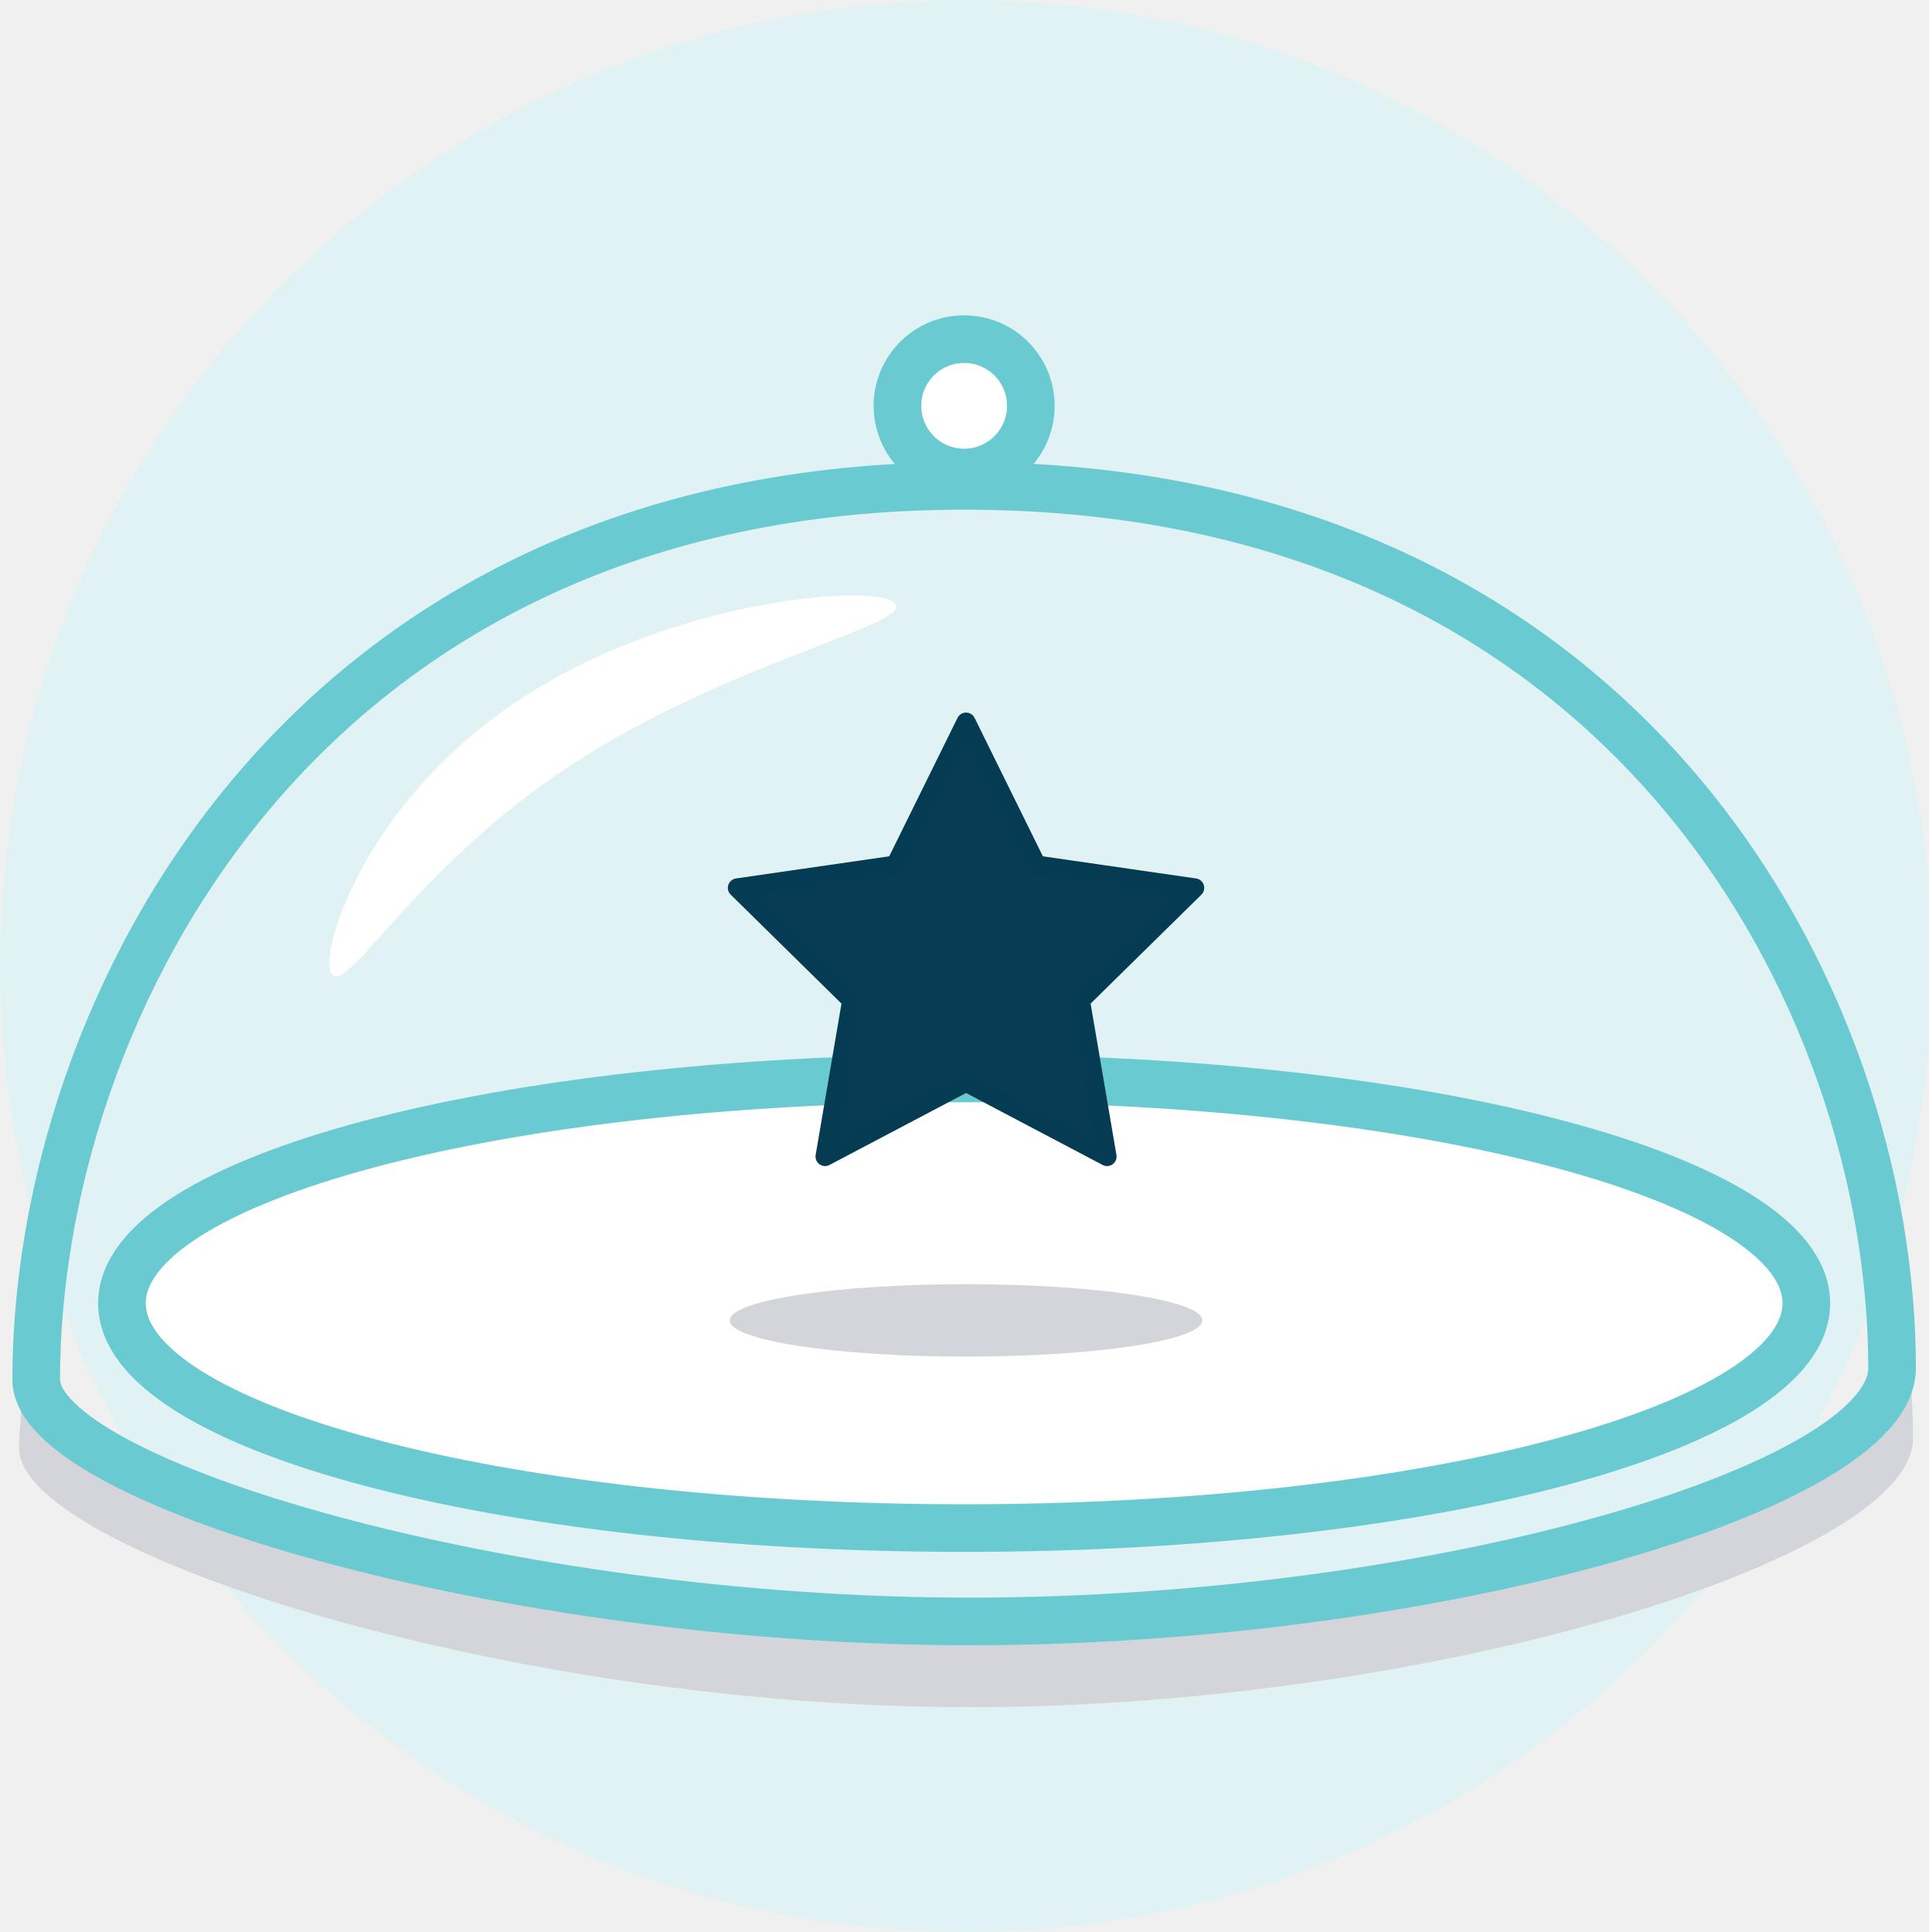
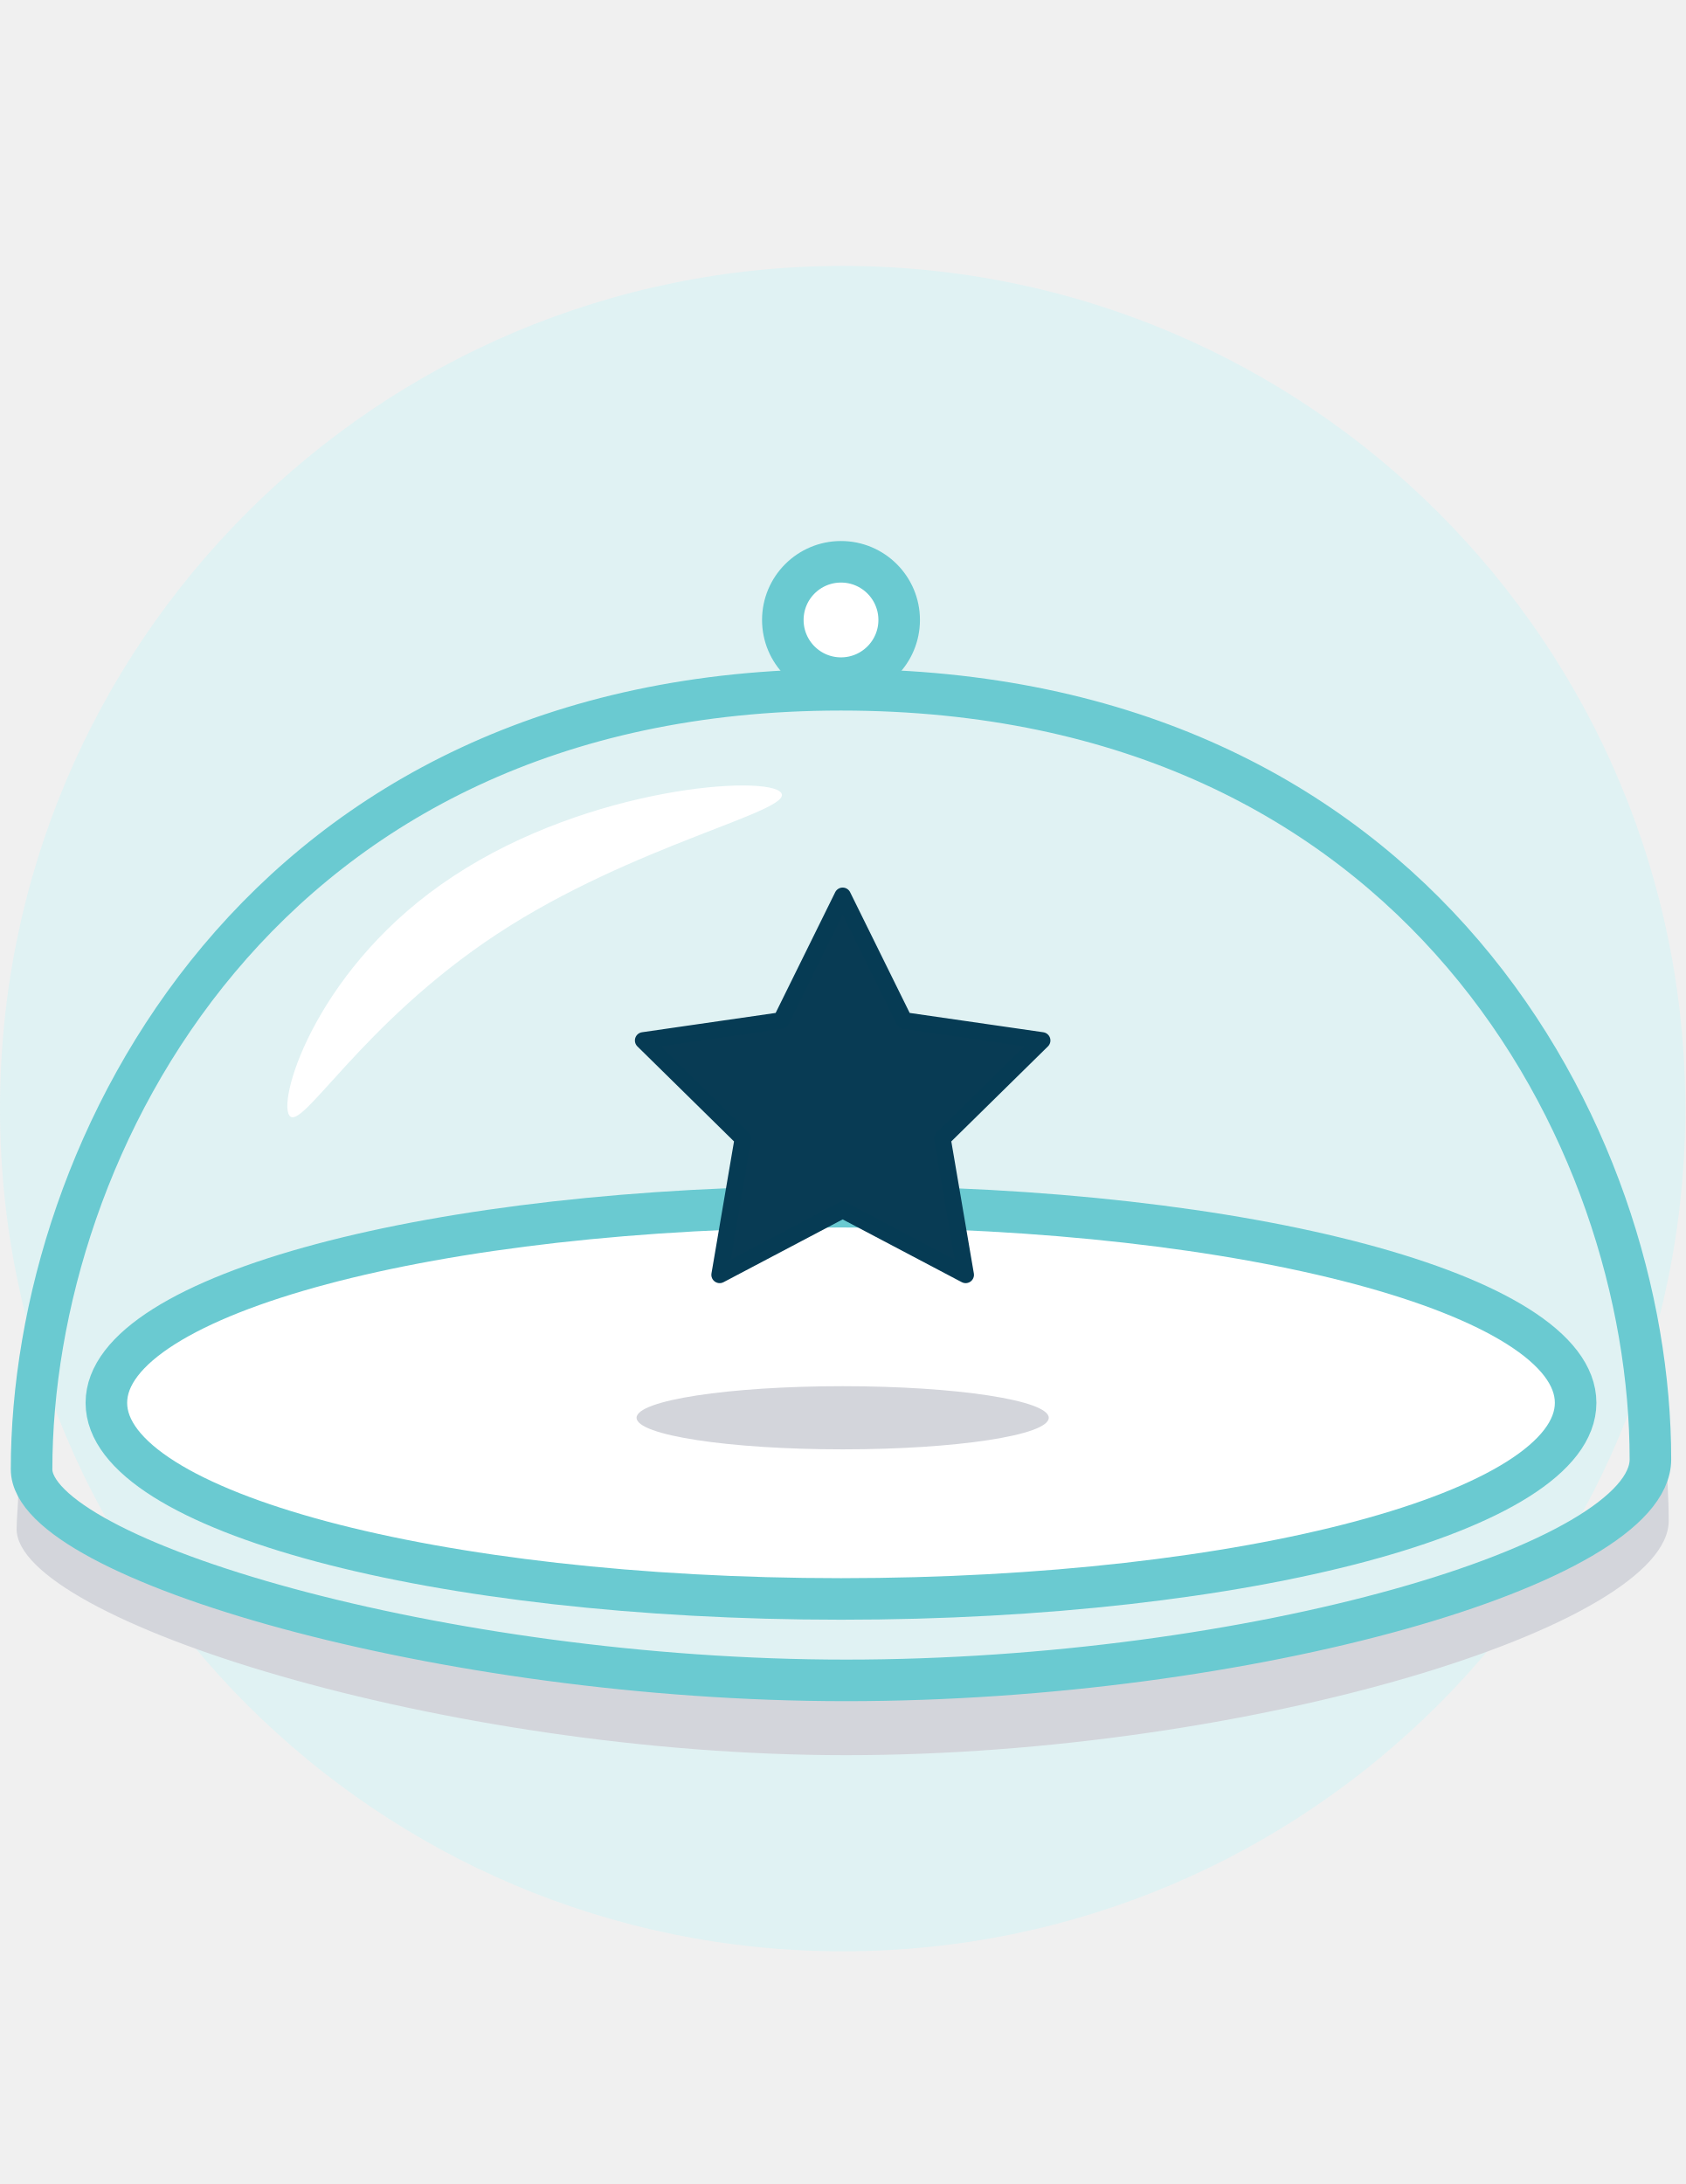
- <svg xmlns="http://www.w3.org/2000/svg" width="101.2" height="101.4">
-   <style>.st14{stroke-width:2.5;stroke-miterlimit:10;fill:#fff;stroke:#6acad1}.st21{fill:#d3d5db}</style>
-   <circle cx="50.7" cy="50.7" r="50.7" id="Layer_3" fill="#e0f2f3" />
-   <g id="stuffs">
-     <path class="st21" d="M84.1 80.6c-4.3 1-8.6 2.5-13 3-4.7.5-9.4.1-14.1.4-10.5.6-20.5 1-30.9-1.1-4.6-.9-9.2-2.1-13.4-4.2-.8-.4-1.7-1-2.6-1.6h-.2c-2.9-.6-6.3-1.4-8.8-3.3 0 .7-.1 1.5-.1 2.2 0 5.4 25.6 13.6 49.9 13.6 24.2 0 49.5-7.8 49.5-14.1 0-1.4-.1-2.8-.2-4.3-4.3 4.6-10 8-16.1 9.4z" />
-     <ellipse class="st14" cx="50.6" cy="68.4" rx="44.2" ry="11.8" />
-     <path d="M99.3 71.8c0 6.3-24.1 13.3-48.4 13.3s-49-7.3-49-12.7c0-19.3 13.8-46.9 48.7-46.9s48.7 27 48.7 46.3z" stroke="#6acad1" stroke-width="2.5" stroke-miterlimit="10" fill="none" />
-     <circle class="st14" cx="50.6" cy="21.3" r="3.5" />
-     <path d="M50.7 37.9l3.7 7.5 8.3 1.2-6 5.9 1.4 8.2-7.4-3.9-7.4 3.9 1.4-8.2-6-5.9 8.3-1.2z" stroke-linejoin="round" fill="#083b54" stroke="#063b54" stroke-miterlimit="10" />
-     <ellipse class="st21" cx="50.7" cy="69.3" rx="12.4" ry="1.9" />
-     <path d="M27.3 36.7C19.2 42 16.7 50 17.4 51.1c.8 1.2 4.3-5.5 12.5-10.9s17.9-7.4 17.1-8.5c-.7-1.1-11.5-.4-19.7 5z" fill="#fff" />
-   </g>
+ <svg xmlns="http://www.w3.org/2000/svg" viewBox="0 -16 101.4 131.4">
+   <circle cx="50.7" cy="50.7" r="50.7" fill="#e0f2f3" />
+   <path d="M84.1 80.6c-4.3 1-8.6 2.5-13 3-4.7.5-9.4.1-14.1.4-10.5.6-20.5 1-30.9-1.1a52.21 52.21 0 01-13.4-4.2 26.31 26.31 0 01-2.6-1.6h-.2c-2.9-.6-6.3-1.4-8.8-3.3 0 .7-.1 1.5-.1 2.2 0 5.4 25.6 13.6 49.9 13.6s49.5-7.8 49.5-14.1c0-1.4-.1-2.8-.2-4.3a32.25 32.25 0 01-16.1 9.4z" fill="#d3d5db" />
+   <ellipse cx="50.6" cy="68.4" rx="44.2" ry="11.8" fill="#fff" stroke="#6acad1" stroke-miterlimit="10" stroke-width="2.5" />
+   <path d="M99.3 71.8c0 6.3-24.1 13.3-48.4 13.3s-49-7.3-49-12.7c0-19.3 13.8-46.9 48.7-46.9s48.7 27 48.7 46.3z" fill="none" stroke="#6acad1" stroke-miterlimit="10" stroke-width="2.5" />
+   <circle cx="50.6" cy="21.3" r="3.5" fill="#fff" stroke="#6acad1" stroke-miterlimit="10" stroke-width="2.5" />
+   <path d="M50.7 37.9l3.7 7.5 8.3 1.2-6 5.9 1.4 8.2-7.4-3.9-7.4 3.9 1.4-8.2-6-5.9 8.3-1.2z" fill="#083b54" stroke="#063b54" stroke-linejoin="round" />
+   <ellipse cx="50.7" cy="69.3" rx="12.4" ry="1.9" fill="#d3d5db" />
+   <path d="M27.3 36.7C19.2 42 16.7 50 17.4 51.1s4.3-5.5 12.5-10.9 17.9-7.4 17.1-8.5-11.5-.4-19.7 5z" fill="#fff" />
</svg>
